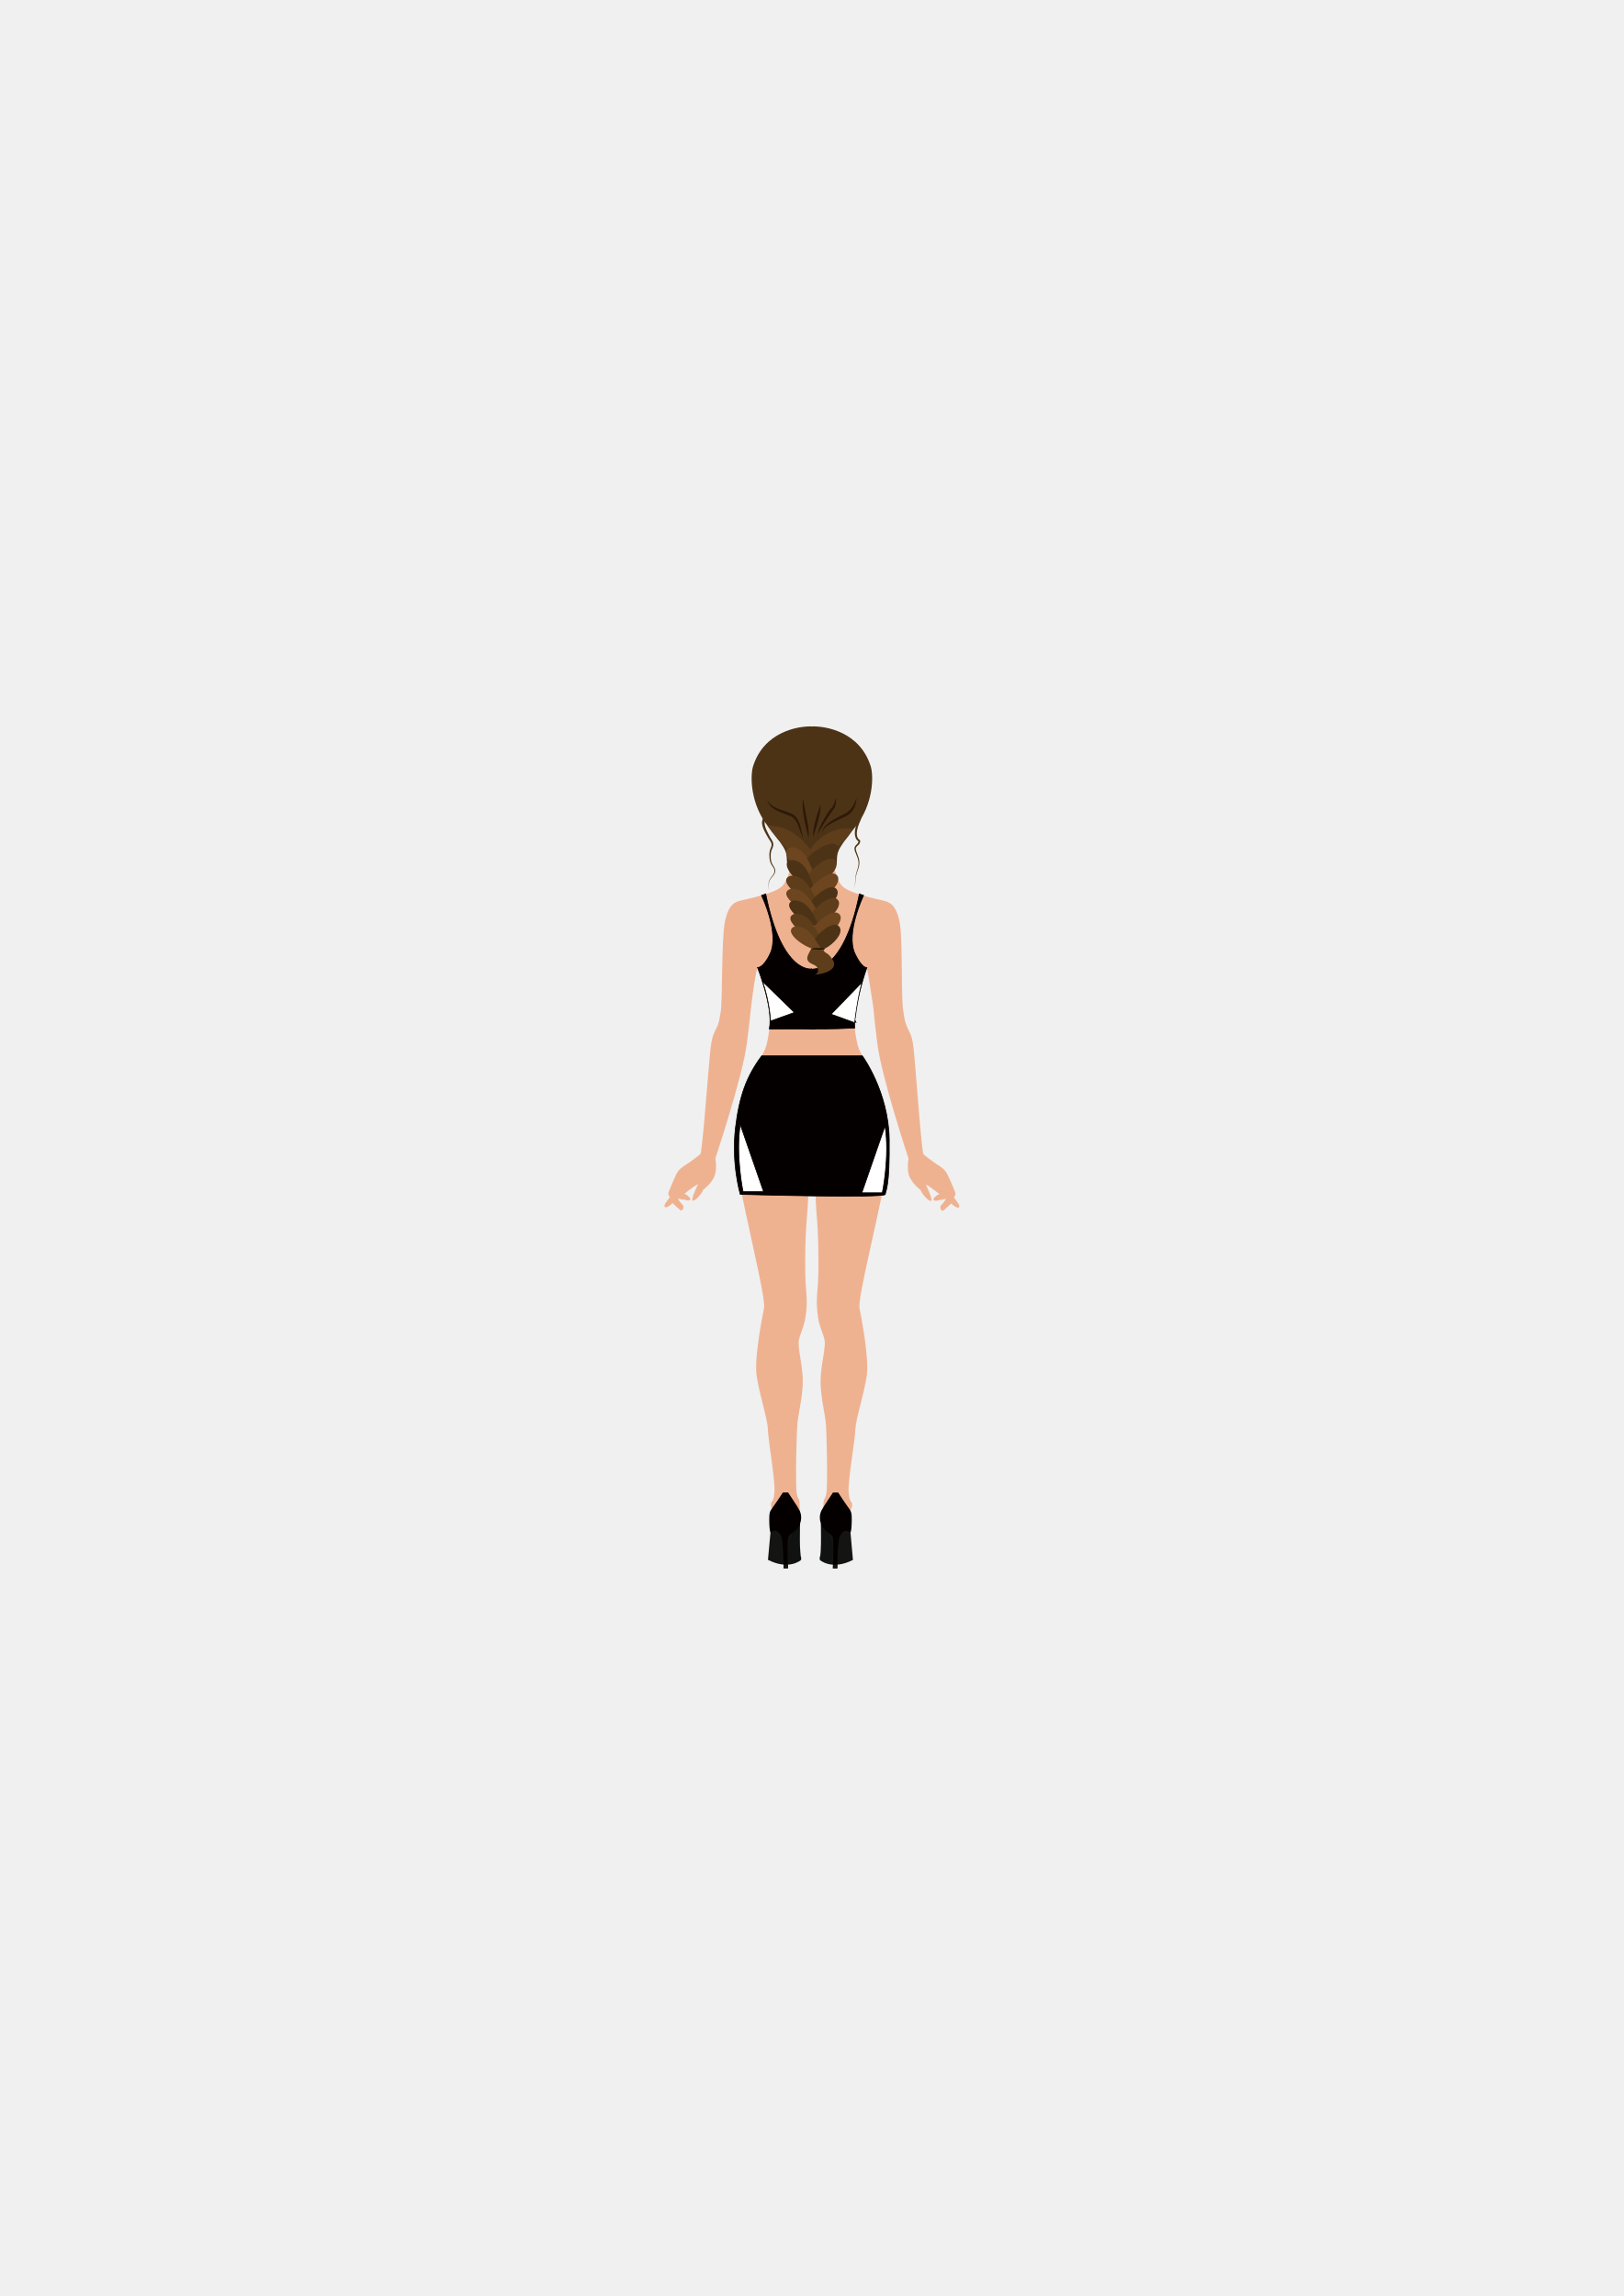
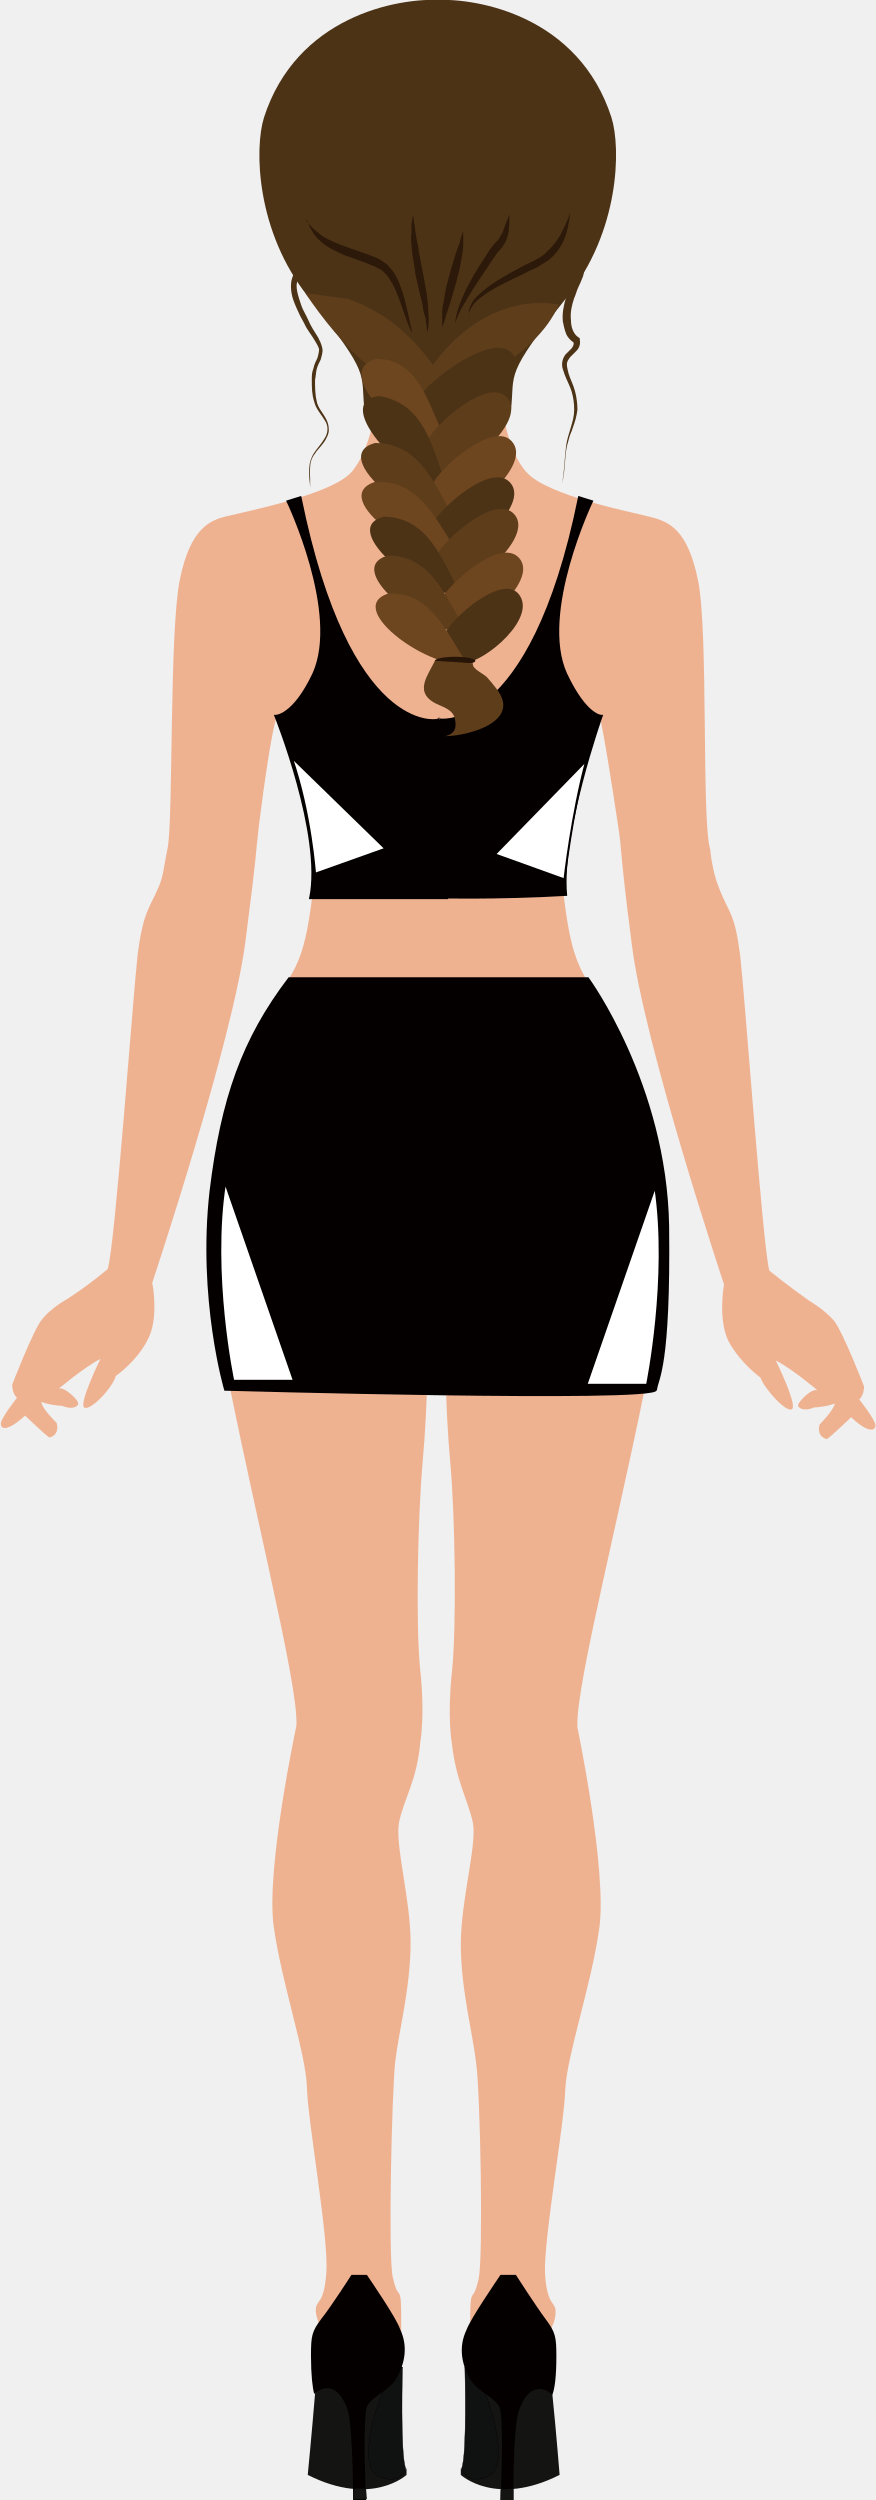
- <svg xmlns="http://www.w3.org/2000/svg" version="1.1" id="图层_1" x="0px" y="0px" width="595.28px" height="841.89px" viewBox="0 0 595.28 841.89" enable-background="new 0 0 595.28 841.89" xml:space="preserve">
+ <svg xmlns="http://www.w3.org/2000/svg" version="1.1" id="图层_1" x="0px" y="0px" viewBox="222.6 165.5 108.1 308.7" enable-background="new 222.6 165.5 108.1 308.7" xml:space="preserve">
  <g>
-     <path fill="#EFB291" d="M299.514,420.196c0,0-4.648-9.787-3.688-0.209c0.96,9.578,0.581,20.135-0.032,26.764   c-0.613,6.63-0.854,20.258-0.286,25.906s-0.01,8.84-0.01,8.84c-0.438,4.666-2.018,7-2.596,9.822s1.426,9.465,1.42,14.988   c-0.008,5.525-1.451,11.174-1.887,14.736c-0.436,3.561-0.889,23.941-0.316,26.643c0.57,2.701,0.859,1.35,1,3.071   c0.142,1.719-0.009,6.875-0.009,6.875c-6.185,10.797-9.185-0.875-9.183-1.981c0.001-1.105-1.146-1.964-1.289-3.683   c-0.142-1.719,1.007-0.614,1.299-4.909c0.291-4.298-2.275-18.671-2.414-22.847c-0.137-4.174-3.142-12.772-4.14-19.894   c-0.997-7.121,2.758-24.797,2.758-24.797c0.292-5.403-5.994-29.104-9.987-51.05c-3.994-21.944,7.797-39.314,7.797-39.314   c2.303-3.434,3.307-4.907,4.177-12.52c0.869-7.609-4.422-21.858-4.422-21.858s-0.705,1.366-2.207,13.313   c-0.646,5.146-0.108,2.153-1.702,14.553c-1.594,12.398-11.535,42.097-11.535,42.097s0.857,4.42-0.58,7.119   c-1.439,2.699-3.881,4.416-3.881,4.416c-0.432,1.472-3.164,4.416-3.881,3.924c-0.718-0.491,2.016-6.014,2.016-6.014   c-2.01,0.979-5.316,3.799-5.316,3.799s0.291-0.613,1.58,0.493c1.291,1.106,0.86,1.353,0.86,1.353   c-0.575,0.738-1.866,0.119-1.866,0.119c-1.724-0.123-2.584-0.492-2.584-0.492c0.143,0.859,1.863,2.58,1.863,2.58   c0.43,1.598-0.863,1.842-0.863,1.842c-0.43-0.247-3.011-2.707-3.011-2.707c-2.156,1.963-3.017,1.716-3.017,0.98   c0.001-0.738,2.014-3.19,2.014-3.19c-0.576-0.494-0.574-1.597-0.574-1.597s2.592-6.75,3.744-8.099   c1.148-1.351,3.088-2.454,3.088-2.454c2.803-1.838,4.957-3.677,4.957-3.677c0.865-2.762,3.055-33.516,3.707-38.857   c0.651-5.338,1.525-5.694,2.594-8.283c0.589-1.432,0.583-2.395,1.08-4.787c0.744-3.562,0.248-26.705,1.549-33.149   c1.299-6.444,3.668-7.362,6.037-7.911c2.369-0.551,12.491-2.564,15.078-5.324c2.586-2.758,3.24-8.836,3.24-8.836l15.415,0.019   c0,0,0.639,6.079,3.219,8.843c2.58,2.767,12.697,4.805,15.065,5.36c2.367,0.555,4.736,1.478,6.021,7.927   c1.283,6.446,0.395,29.65,1.468,33.152c0,0,0.169,2.563,1.07,4.789c1.315,3.252,1.935,2.949,2.573,8.291   c0.64,5.342,2.757,36.1,3.614,38.864c0,0,2.151,1.845,4.948,3.689c0,0,1.936,1.107,3.082,2.46c1.147,1.352,3.723,8.106,3.723,8.106   s0,1.104-0.576,1.596c0,0,2.007,2.459,2.006,3.196c0,0.736-0.862,0.979-3.013-0.987c0,0-2.587,2.455-3.019,2.699   c0,0-1.292-0.246-0.858-1.844c0,0,1.724-1.715,1.87-2.574c0,0-0.861,0.366-2.585,0.487c0,0-1.294,0.612-1.866-0.126   c0,0-0.431-0.246,0.863-1.35c1.291-1.104,1.58-0.488,1.58-0.488s-3.299-2.83-5.307-3.814c0,0,2.721,5.529,2,6.021   c-0.716,0.489-3.44-2.46-3.869-3.935c0,0-2.439-1.722-3.871-4.425c-1.431-2.702-0.563-7.121-0.563-7.121   s-9.872-29.721-11.437-42.122c-1.563-12.403-1.095-10.821-1.688-14.741c-1.808-11.919-2.153-13.136-2.153-13.136   s-5.327,14.237-4.475,21.849c0.852,7.614,1.853,9.09,4.146,12.528c0,0,11.75,17.398,7.705,39.334   c-4.047,21.936-10.389,45.623-10.111,51.026c0,0,3.715,17.683,2.7,24.801c-1.015,7.122-4.04,15.713-4.187,19.887   c-0.148,4.176-2.748,18.54-2.469,22.839c0.283,4.297,1.434,3.195,1.287,4.912c-0.145,1.721-1.296,2.576-1.298,3.683   c-0.001,1.105-3.028,12.768-9.187,1.958c0,0-0.139-5.156,0.008-6.876c0.145-1.721,0.43-0.37,1.007-3.068   c0.579-2.7,0.173-23.082-0.253-26.644c-0.428-3.563-1.857-9.212-1.85-14.739c0.006-5.524,2.025-12.161,1.453-14.985   c-0.571-2.822-2.146-5.162-2.572-9.826c0,0-0.571-3.195,0.01-8.843c0.584-5.646,0.373-19.276-0.225-25.907   c-0.597-6.629-0.951-17.188,0.033-26.764" />
-     <path fill="#141413" d="M293.31,558.679c0,0-3.136,5.575-3.14,9.067c-0.004,3.491,1.449,4.424,2.174,4.19   c0.726-0.231,1.363-0.774,1.363-0.774v0.81c0,0-4.27,3.986-12.158-0.014c0,0,0.457-5.081,0.916-9.966   C282.637,560.188,287.459,554.571,293.31,558.679z" />
-     <path fill="#101111" stroke="#040000" stroke-width="0.042" stroke-miterlimit="10" d="M293.31,558.679   c0,0-0.325,10.775,0.397,12.483c0,0-0.597,2.32-3.541,0.928C287.223,570.692,290.992,558.764,293.31,558.679z" />
-     <path fill="#040000" d="M288.927,547.256l-1.904-0.001c0,0-2.536,3.896-3.718,5.447c-1.182,1.552-1.283,2.149-1.287,4.554   c-0.003,2.407,0.178,4.039,0.447,4.736c0,0,2.545-2.481,4.083,1.865c0.748,2.116,0.711,11.178,0.711,11.178h1.636   c0,0-0.356-7.986,0.012-11.097c0.185-1.552,2.826-2.213,3.826-3.996c1-1.784,1.404-3.901,0.448-6.009   C292.607,552.669,289.289,547.874,288.927,547.256z" />
-     <polygon fill="#141413" points="288.845,573.74 287.254,573.698 287.259,575.035 288.895,575.035  " />
-     <path fill="#141413" d="M300.976,558.689c0,0,3.12,5.581,3.115,9.073c-0.004,3.491-1.454,4.417-2.183,4.187   c-0.726-0.233-1.36-0.776-1.36-0.776l-0.001,0.808c0,0,4.262,3.997,12.159,0.014c0,0-0.449-5.078-0.895-9.968   C311.646,560.221,306.835,554.593,300.976,558.689z" />
-     <path fill="#101111" stroke="#040000" stroke-width="0.042" stroke-miterlimit="10" d="M300.976,558.689   c0,0,0.3,10.774-0.428,12.483c0,0,0.592,2.318,3.539,0.933C307.033,570.718,303.294,558.779,300.976,558.689z" />
-     <path fill="#040000" d="M305.386,547.274l1.904,0.001c0,0,2.526,3.907,3.705,5.458c1.18,1.554,1.277,2.155,1.273,4.561   c-0.002,2.406-0.186,4.034-0.457,4.732c0,0-2.537-2.485-4.086,1.86c-0.752,2.109-0.74,11.173-0.74,11.173l-1.633-0.001   c0,0,0.375-7.985,0.014-11.101c-0.178-1.551-2.819-2.223-3.813-4.008c-0.997-1.784-1.399-3.902-0.438-6.006   C301.69,552.68,305.022,547.893,305.386,547.274z" />
-     <polygon fill="#141413" points="305.406,573.758 306.997,573.72 306.985,575.06 305.353,575.059  " />
-     <path fill="#040000" stroke="#040000" stroke-width="0.25" stroke-miterlimit="10" d="M279.257,387.148h36.897   c0,0,9.644,13.149,9.856,30.647c0.213,17.499-1.286,18.666-1.453,20.166s-53.167,0-53.167,0s-3.334-11.193-1.75-24.457   C271.014,402.016,273.623,394.668,279.257,387.148z" />
+     <path fill="#EFB291" d="M278.5,319.3c0,0-4.6-9.8-3.7-0.2c1,9.6,0.6,20.1,0,26.8c-0.6,6.6-0.9,20.3-0.3,25.9s0,8.8,0,8.8   c-0.4,4.7-2,7-2.6,9.8s1.4,9.5,1.4,15c0,5.5-1.5,11.2-1.9,14.7c-0.4,3.6-0.9,23.9-0.3,26.6c0.6,2.7,0.9,1.3,1,3.1   c0.1,1.7,0,6.9,0,6.9c-6.2,10.8-9.2-0.9-9.2-2c0-1.1-1.1-2-1.3-3.7c-0.1-1.7,1-0.6,1.3-4.9c0.3-4.3-2.3-18.7-2.4-22.8   c-0.1-4.2-3.1-12.8-4.1-19.9c-1-7.1,2.8-24.8,2.8-24.8c0.3-5.4-6-29.1-10-51c-4-21.9,7.8-39.3,7.8-39.3c2.3-3.4,3.3-4.9,4.2-12.5   c0.9-7.6-4.4-21.9-4.4-21.9s-0.7,1.4-2.2,13.3c-0.6,5.1-0.1,2.2-1.7,14.6c-1.6,12.4-11.5,42.1-11.5,42.1s0.9,4.4-0.6,7.1   c-1.4,2.7-3.9,4.4-3.9,4.4c-0.4,1.5-3.2,4.4-3.9,3.9c-0.7-0.5,2-6,2-6c-2,1-5.3,3.8-5.3,3.8s0.3-0.6,1.6,0.5   c1.3,1.1,0.9,1.4,0.9,1.4c-0.6,0.7-1.9,0.1-1.9,0.1c-1.7-0.1-2.6-0.5-2.6-0.5c0.1,0.9,1.9,2.6,1.9,2.6c0.4,1.6-0.9,1.8-0.9,1.8   c-0.4-0.2-3-2.7-3-2.7c-2.2,2-3,1.7-3,1c0-0.7,2-3.2,2-3.2c-0.6-0.5-0.6-1.6-0.6-1.6s2.6-6.8,3.7-8.1c1.1-1.4,3.1-2.5,3.1-2.5   c2.8-1.8,5-3.7,5-3.7c0.9-2.8,3.1-33.5,3.7-38.9c0.7-5.3,1.5-5.7,2.6-8.3c0.6-1.4,0.6-2.4,1.1-4.8c0.7-3.6,0.2-26.7,1.5-33.1   c1.3-6.4,3.7-7.4,6-7.9c2.4-0.6,12.5-2.6,15.1-5.3c2.6-2.8,3.2-8.8,3.2-8.8l15.4,0c0,0,0.6,6.1,3.2,8.8c2.6,2.8,12.7,4.8,15.1,5.4   c2.4,0.6,4.7,1.5,6,7.9c1.3,6.4,0.4,29.6,1.5,33.2c0,0,0.2,2.6,1.1,4.8c1.3,3.3,1.9,2.9,2.6,8.3c0.6,5.3,2.8,36.1,3.6,38.9   c0,0,2.2,1.8,4.9,3.7c0,0,1.9,1.1,3.1,2.5c1.1,1.4,3.7,8.1,3.7,8.1s0,1.1-0.6,1.6c0,0,2,2.5,2,3.2c0,0.7-0.9,1-3-1   c0,0-2.6,2.5-3,2.7c0,0-1.3-0.2-0.9-1.8c0,0,1.7-1.7,1.9-2.6c0,0-0.9,0.4-2.6,0.5c0,0-1.3,0.6-1.9-0.1c0,0-0.4-0.2,0.9-1.4   c1.3-1.1,1.6-0.5,1.6-0.5s-3.3-2.8-5.3-3.8c0,0,2.7,5.5,2,6c-0.7,0.5-3.4-2.5-3.9-3.9c0,0-2.4-1.7-3.9-4.4   c-1.4-2.7-0.6-7.1-0.6-7.1s-9.9-29.7-11.4-42.1c-1.6-12.4-1.1-10.8-1.7-14.7c-1.8-11.9-2.2-13.1-2.2-13.1s-5.3,14.2-4.5,21.8   c0.9,7.6,1.9,9.1,4.1,12.5c0,0,11.8,17.4,7.7,39.3c-4,21.9-10.4,45.6-10.1,51c0,0,3.7,17.7,2.7,24.8c-1,7.1-4,15.7-4.2,19.9   c-0.1,4.2-2.7,18.5-2.5,22.8c0.3,4.3,1.4,3.2,1.3,4.9c-0.1,1.7-1.3,2.6-1.3,3.7c0,1.1-3,12.8-9.2,2c0,0-0.1-5.2,0-6.9   c0.1-1.7,0.4-0.4,1-3.1c0.6-2.7,0.2-23.1-0.3-26.6c-0.4-3.6-1.9-9.2-1.9-14.7c0-5.5,2-12.2,1.5-15c-0.6-2.8-2.1-5.2-2.6-9.8   c0,0-0.6-3.2,0-8.8c0.6-5.6,0.4-19.3-0.2-25.9c-0.6-6.6-1-17.2,0-26.8" />
+     <path fill="#141413" d="M272.3,457.8c0,0-3.1,5.6-3.1,9.1c0,3.5,1.4,4.4,2.2,4.2c0.7-0.2,1.4-0.8,1.4-0.8v0.8c0,0-4.3,4-12.2,0   c0,0,0.5-5.1,0.9-10C261.6,459.3,266.5,453.7,272.3,457.8z" />
+     <path fill="#101111" stroke="#040000" stroke-width="4.200000e-02" stroke-miterlimit="10" d="M272.3,457.8c0,0-0.3,10.8,0.4,12.5   c0,0-0.6,2.3-3.5,0.9C266.2,469.8,270,457.9,272.3,457.8z" />
+     <path fill="#040000" d="M267.9,446.4l-1.9,0c0,0-2.5,3.9-3.7,5.4c-1.2,1.6-1.3,2.1-1.3,4.6c0,2.4,0.2,4,0.4,4.7   c0,0,2.5-2.5,4.1,1.9c0.7,2.1,0.7,11.2,0.7,11.2h1.6c0,0-0.4-8,0-11.1c0.2-1.6,2.8-2.2,3.8-4c1-1.8,1.4-3.9,0.4-6   C271.6,451.8,268.3,447,267.9,446.4z" />
+     <polygon fill="#141413" points="267.8,472.8 266.3,472.8 266.3,474.1 267.9,474.1  " />
+     <path fill="#141413" d="M280,457.8c0,0,3.1,5.6,3.1,9.1c0,3.5-1.5,4.4-2.2,4.2c-0.7-0.2-1.4-0.8-1.4-0.8l0,0.8c0,0,4.3,4,12.2,0   c0,0-0.4-5.1-0.9-10C290.6,459.3,285.8,453.7,280,457.8z" />
+     <path fill="#101111" stroke="#040000" stroke-width="4.200000e-02" stroke-miterlimit="10" d="M280,457.8c0,0,0.3,10.8-0.4,12.5   c0,0,0.6,2.3,3.5,0.9C286,469.8,282.3,457.9,280,457.8z" />
+     <path fill="#040000" d="M284.4,446.4l1.9,0c0,0,2.5,3.9,3.7,5.5c1.2,1.6,1.3,2.2,1.3,4.6c0,2.4-0.2,4-0.5,4.7c0,0-2.5-2.5-4.1,1.9   c-0.8,2.1-0.7,11.2-0.7,11.2l-1.6,0c0,0,0.4-8,0-11.1c-0.2-1.6-2.8-2.2-3.8-4c-1-1.8-1.4-3.9-0.4-6   C280.7,451.8,284,447,284.4,446.4z" />
+     <polygon fill="#141413" points="284.4,472.9 286,472.8 286,474.2 284.4,474.2  " />
+     <path fill="#040000" stroke="#040000" stroke-width="0.25" stroke-miterlimit="10" d="M258.3,286.3h36.9c0,0,9.6,13.1,9.9,30.6   c0.2,17.5-1.3,18.7-1.5,20.2s-53.2,0-53.2,0s-3.3-11.2-1.8-24.5C250,301.1,252.6,293.8,258.3,286.3z" />
    <g>
-       <path fill="#040000" stroke="#040000" stroke-width="0.25" stroke-miterlimit="10" d="M280.735,327.786l-1.552,0.545    c0,0,6.641,13.811,3.18,21.297c-2.465,5.333-4.657,5.152-4.657,5.152s5.896,14.704,4.342,22.538c8.676,0,16.863-0.02,16.863-0.02    l-1.288-22.046C297.623,355.253,286.724,357.378,280.735,327.786z" />
-       <path fill="#040000" stroke="#040000" stroke-width="0.25" stroke-miterlimit="10" d="M315.059,327.786l1.552,0.545    c0,0-6.641,13.811-3.181,21.297c2.466,5.333,4.38,5.199,4.38,5.199s-5.086,14.426-4.443,22.126    c-8.581,0.488-16.483,0.346-16.483,0.346l0.74-22.046C297.623,355.253,309.07,357.378,315.059,327.786z" />
+       <path fill="#040000" stroke="#040000" stroke-width="0.25" stroke-miterlimit="10" d="M259.7,226.9l-1.6,0.5    c0,0,6.6,13.8,3.2,21.3c-2.5,5.3-4.7,5.2-4.7,5.2s5.9,14.7,4.3,22.5c8.7,0,16.9,0,16.9,0l-1.3-22    C276.6,254.4,265.7,256.5,259.7,226.9z" />
+       <path fill="#040000" stroke="#040000" stroke-width="0.25" stroke-miterlimit="10" d="M294.1,226.9l1.6,0.5c0,0-6.6,13.8-3.2,21.3    c2.5,5.3,4.4,5.2,4.4,5.2s-5.1,14.4-4.4,22.1c-8.6,0.5-16.5,0.3-16.5,0.3l0.7-22C276.6,254.4,288.1,256.5,294.1,226.9z" />
    </g>
-     <path fill="#FFFFFF" stroke="#040000" stroke-width="0.25" stroke-miterlimit="10" d="M315.974,360.253l-11.25,11.625l8.596,3.116   C313.319,374.994,314.224,366.878,315.974,360.253z" />
-     <path fill="#FFFFFF" stroke="#040000" stroke-width="0.25" stroke-miterlimit="10" d="M279.599,359.94l11.625,11.313l-8.688,3.116   C282.536,374.369,282.036,366.815,279.599,359.94z" />
-     <path fill="#FFFFFF" stroke="#040000" stroke-width="0.25" stroke-miterlimit="10" d="M324.474,412.888l-8.5,24.49h7.488   C323.462,437.378,326.224,424.148,324.474,412.888z" />
-     <path fill="#FFFFFF" stroke="#040000" stroke-width="0.25" stroke-miterlimit="10" d="M271.398,412.388l8.5,24.49h-7.488   C272.41,436.878,269.648,423.648,271.398,412.388z" />
+     <path fill="#FFFFFF" stroke="#040000" stroke-width="0.25" stroke-miterlimit="10" d="M295,259.4L283.7,271l8.6,3.1   C292.3,274.1,293.2,266,295,259.4z" />
+     <path fill="#FFFFFF" stroke="#040000" stroke-width="0.25" stroke-miterlimit="10" d="M258.6,259l11.6,11.3l-8.7,3.1   C261.5,273.5,261,265.9,258.6,259z" />
+     <path fill="#FFFFFF" stroke="#040000" stroke-width="0.25" stroke-miterlimit="10" d="M303.5,312l-8.5,24.5h7.5   C302.5,336.5,305.2,323.3,303.5,312z" />
+     <path fill="#FFFFFF" stroke="#040000" stroke-width="0.25" stroke-miterlimit="10" d="M250.4,311.5l8.5,24.5h-7.5   C251.4,336,248.6,322.8,250.4,311.5z" />
    <g>
-       <path fill="#4D3316" d="M280.811,300.232c0,0-0.063,0.093-0.18,0.268c-0.12,0.192-0.18,0.325-0.269,0.67    c-0.063,0.32-0.085,0.737-0.001,1.232c0.082,0.494,0.264,1.056,0.515,1.657c0.249,0.604,0.578,1.243,0.928,1.937    c0.313,0.715,0.743,1.322,1.195,2.09c0.206,0.387,0.435,0.789,0.503,1.311c0.057,0.455-0.052,1.021-0.238,1.434    c-0.181,0.432-0.39,0.809-0.507,1.204c-0.11,0.35-0.148,0.865-0.203,1.284c-0.019,0.847-0.021,1.752,0.22,2.569    c0.146,0.849,0.756,1.475,1.159,2.259c0.183,0.392,0.341,0.832,0.28,1.268c-0.029,0.463-0.184,0.791-0.395,1.166    c-0.422,0.682-0.963,1.177-1.334,1.729c-0.379,0.55-0.586,1.117-0.609,1.675c-0.055,0.543-0.029,1.015-0.018,1.409    c0.035,0.785,0.033,1.234,0.033,1.234s-0.014-0.449-0.076-1.232c-0.025-0.389-0.068-0.876-0.031-1.422    c0-0.544,0.199-1.183,0.571-1.751c0.362-0.579,0.894-1.107,1.262-1.755c0.38-0.635,0.464-1.483,0.036-2.175    c-0.38-0.693-1.068-1.37-1.27-2.293c-0.287-0.878-0.319-1.798-0.326-2.739c0.049-0.469,0.047-0.862,0.174-1.375    c0.123-0.468,0.336-0.884,0.481-1.272c0.149-0.404,0.208-0.724,0.156-1.133c-0.052-0.346-0.257-0.708-0.459-1.049    c-0.426-0.669-0.956-1.385-1.286-2.079c-0.369-0.673-0.731-1.321-1.02-1.953c-0.289-0.632-0.515-1.244-0.635-1.827    c-0.121-0.583-0.121-1.134-0.046-1.584c0.069-0.426,0.273-0.864,0.377-1.024c0.111-0.179,0.171-0.274,0.171-0.274L280.811,300.232    z" />
+       <path fill="#4D3316" d="M259.8,199.3c0,0-0.1,0.1-0.2,0.3c-0.1,0.2-0.2,0.3-0.3,0.7c-0.1,0.3-0.1,0.7,0,1.2    c0.1,0.5,0.3,1.1,0.5,1.7c0.2,0.6,0.6,1.2,0.9,1.9c0.3,0.7,0.7,1.3,1.2,2.1c0.2,0.4,0.4,0.8,0.5,1.3c0.1,0.5-0.1,1-0.2,1.4    c-0.2,0.4-0.4,0.8-0.5,1.2c-0.1,0.4-0.1,0.9-0.2,1.3c0,0.8,0,1.8,0.2,2.6c0.1,0.8,0.8,1.5,1.2,2.3c0.2,0.4,0.3,0.8,0.3,1.3    c0,0.5-0.2,0.8-0.4,1.2c-0.4,0.7-1,1.2-1.3,1.7c-0.4,0.5-0.6,1.1-0.6,1.7c-0.1,0.5,0,1,0,1.4c0,0.8,0,1.2,0,1.2s0-0.4-0.1-1.2    c0-0.4-0.1-0.9,0-1.4c0-0.5,0.2-1.2,0.6-1.8c0.4-0.6,0.9-1.1,1.3-1.8c0.4-0.6,0.5-1.5,0-2.2c-0.4-0.7-1.1-1.4-1.3-2.3    c-0.3-0.9-0.3-1.8-0.3-2.7c0-0.5,0-0.9,0.2-1.4c0.1-0.5,0.3-0.9,0.5-1.3c0.1-0.4,0.2-0.7,0.2-1.1c-0.1-0.3-0.3-0.7-0.5-1    c-0.4-0.7-1-1.4-1.3-2.1c-0.4-0.7-0.7-1.3-1-2s-0.5-1.2-0.6-1.8c-0.1-0.6-0.1-1.1,0-1.6c0.1-0.4,0.3-0.9,0.4-1    c0.1-0.2,0.2-0.3,0.2-0.3L259.8,199.3z" />
    </g>
    <g>
-       <path fill="#4D3316" d="M314.006,297.891c0.109-0.004,0.242-0.007,0.416,0.006c0.152,0.018,0.308,0.04,0.473,0.101    c0.324,0.099,0.672,0.404,0.791,0.752c0.231,0.691,0.047,1.222-0.09,1.715c-0.152,0.489-0.383,0.951-0.566,1.367    c-0.181,0.42-0.342,0.859-0.477,1.302c-0.267,0.884-0.453,1.803-0.425,2.697c0.02,0.889,0.327,1.761,1.05,2.187l0.129,0.077    l0.026,0.154c0.077,0.455-0.097,0.982-0.388,1.313c-0.283,0.336-0.601,0.563-0.838,0.821c-0.232,0.255-0.365,0.534-0.359,0.862    c0.012,0.31,0.135,0.714,0.243,1.063c0.225,0.707,0.554,1.421,0.78,2.175c0.231,0.745,0.338,1.574,0.261,2.342    c-0.067,0.799-0.302,1.549-0.563,2.277c-0.129,0.362-0.271,0.728-0.385,1.085c-0.114,0.372-0.195,0.745-0.254,1.121    c-0.252,1.514-0.242,3.079-0.606,4.583c0.321-1.514,0.265-3.067,0.476-4.604c0.168-1.552,1.002-2.963,1.041-4.473    c0.045-0.773-0.08-1.498-0.324-2.218c-0.242-0.718-0.588-1.398-0.857-2.153c-0.128-0.382-0.259-0.718-0.307-1.179    c-0.039-0.45,0.166-0.925,0.445-1.241c0.275-0.32,0.581-0.564,0.781-0.832c0.198-0.267,0.273-0.535,0.218-0.849l0.155,0.231    c-0.471-0.271-0.865-0.7-1.086-1.189c-0.232-0.488-0.328-1.009-0.362-1.517c-0.06-1.021,0.118-2.008,0.374-2.959    c0.131-0.478,0.286-0.941,0.471-1.405c0.189-0.464,0.371-0.869,0.489-1.299c0.12-0.41,0.177-0.876,0.069-1.099    c-0.051-0.104-0.099-0.144-0.229-0.187c-0.062-0.021-0.146-0.031-0.229-0.038c-0.064-0.003-0.172-0.001-0.301,0.01    L314.006,297.891z" />
+       <path fill="#4D3316" d="M293,197c0.1,0,0.2,0,0.4,0c0.2,0,0.3,0,0.5,0.1c0.3,0.1,0.7,0.4,0.8,0.8c0.2,0.7,0,1.2-0.1,1.7    c-0.2,0.5-0.4,1-0.6,1.4c-0.2,0.4-0.3,0.9-0.5,1.3c-0.3,0.9-0.5,1.8-0.4,2.7c0,0.9,0.3,1.8,1,2.2l0.1,0.1l0,0.2    c0.1,0.5-0.1,1-0.4,1.3c-0.3,0.3-0.6,0.6-0.8,0.8c-0.2,0.3-0.4,0.5-0.4,0.9c0,0.3,0.1,0.7,0.2,1.1c0.2,0.7,0.6,1.4,0.8,2.2    c0.2,0.7,0.3,1.6,0.3,2.3c-0.1,0.8-0.3,1.5-0.6,2.3c-0.1,0.4-0.3,0.7-0.4,1.1c-0.1,0.4-0.2,0.7-0.3,1.1c-0.3,1.5-0.2,3.1-0.6,4.6    c0.3-1.5,0.3-3.1,0.5-4.6c0.2-1.6,1-3,1-4.5c0-0.8-0.1-1.5-0.3-2.2c-0.2-0.7-0.6-1.4-0.9-2.2c-0.1-0.4-0.3-0.7-0.3-1.2    c0-0.5,0.2-0.9,0.4-1.2c0.3-0.3,0.6-0.6,0.8-0.8c0.2-0.3,0.3-0.5,0.2-0.8l0.2,0.2c-0.5-0.3-0.9-0.7-1.1-1.2    c-0.2-0.5-0.3-1-0.4-1.5c-0.1-1,0.1-2,0.4-3c0.1-0.5,0.3-0.9,0.5-1.4c0.2-0.5,0.4-0.9,0.5-1.3c0.1-0.4,0.2-0.9,0.1-1.1    c-0.1-0.1-0.1-0.1-0.2-0.2c-0.1,0-0.1,0-0.2,0c-0.1,0-0.2,0-0.3,0L293,197z" />
    </g>
    <g>
-       <path fill="#4D3316" d="M306.719,317.004l-9.183,4.103l-0.26-54.732c5.644-0.265,17.933,2.061,21.91,14.5    c1.199,3.75,0.965,14.125-5.535,22.25C305.799,312.94,307.169,312.289,306.719,317.004" />
-       <path fill="#4D3316" d="M288.587,317.004l9.183,4.103l0.26-54.732c-5.644-0.265-17.933,2.061-21.91,14.5    c-1.199,3.75-0.965,14.125,5.535,22.25C289.507,312.94,288.137,312.289,288.587,317.004" />
+       <path fill="#4D3316" d="M285.7,216.1l-9.2,4.1l-0.3-54.7c5.6-0.3,17.9,2.1,21.9,14.5c1.2,3.8,1,14.1-5.5,22.2    C284.8,212,286.2,211.4,285.7,216.1" />
+       <path fill="#4D3316" d="M267.6,216.1l9.2,4.1l0.3-54.7c-5.6-0.3-17.9,2.1-21.9,14.5c-1.2,3.8-1,14.1,5.5,22.2    C268.5,212,267.1,211.4,267.6,216.1" />
    </g>
-     <path fill="#5E3D1B" d="M296.401,312.545c0.855-1.941,6.916-10.066,16.155-8.584c-2.833,6.667-13.081,11.22-15.514,11.363" />
-     <path fill="#5E3D1B" d="M281.257,302.611c4.217,6.201,11.052,14.121,17.853,12.09c-2.686-4.434-6.219-9.156-12.744-11.35" />
-     <path fill="#4D3316" d="M295.333,315.557c0.877-1.983,8.891-8.092,11.394-5.676c3.374,3.256-7.277,10.051-9.769,10.197" />
-     <path fill="#6D451F" d="M290.082,310.667c-6.188,1.552,4.688,11.63,8.869,10.569C296.612,317.146,295.771,310.798,290.082,310.667" />
-     <path fill="#5E3D1B" d="M296.401,320.771c0.877-1.983,7.499-7.854,9.807-5.252c2.667,3.007-5.69,9.626-8.182,9.772" />
-     <path fill="#4D3316" d="M290.443,315.291c-6.34,0.719,4.005,11.439,8.29,10.941C296.957,321.87,296.064,316.175,290.443,315.291" />
-     <path fill="#6D451F" d="M297.026,326.197c0.877-1.984,7.499-7.854,9.807-5.252c2.667,3.008-5.69,9.626-8.182,9.772" />
-     <path fill="#5E3D1B" d="M289.937,321.106c-6.149,1.702,5.747,10.671,9.901,9.508C297.4,326.584,295.626,321.099,289.937,321.106" />
-     <path fill="#4D3316" d="M297.043,331.068c0.855-1.94,7.322-7.684,9.575-5.137c2.604,2.941-5.557,9.416-7.989,9.56" />
-     <path fill="#6D451F" d="M289.899,325.902c-6.057,2.008,6.272,10.371,10.363,9.002C297.627,331.001,295.581,325.611,289.899,325.902   " />
-     <path fill="#5E3D1B" d="M297.536,335.039c0.856-1.939,7.323-7.684,9.576-5.137c2.604,2.941-5.557,9.416-7.989,9.56" />
-     <path fill="#4D3316" d="M291.015,330.15c-6.035,1.545,5.403,10.549,9.481,9.493C298.195,335.654,296.57,330.254,291.015,330.15" />
-     <path fill="#6D451F" d="M298.146,340.349c0.856-1.94,7.323-7.685,9.576-5.138c2.604,2.941-5.557,9.416-7.989,9.56" />
-     <path fill="#5E3D1B" d="M291.456,335.028c-6.005,1.665,5.611,10.438,9.668,9.301C298.744,340.387,297.011,335.021,291.456,335.028" />
-     <path fill="#4D3316" d="M298.476,344.654c0.816-1.882,6.985-7.449,9.135-4.98c2.484,2.852-4.149,8.387-6.469,8.525" />
-     <path fill="#6D451F" d="M291.489,339.662c-5.643,1.904,5.843,9.834,9.652,8.537C298.688,344.498,296.781,339.386,291.489,339.662" />
-     <ellipse fill="#261507" cx="299.838" cy="348.04" rx="2.521" ry="0.45" />
-     <path fill="#5E3D1B" d="M297.317,348.04c-0.804,1.733-2.533,3.667-0.201,5.106c1.031,0.637,2.455,0.832,2.725,2.204   c0.22,1.115-0.139,1.699-1.211,2.026c2.073-0.035,7.738-1.158,7.15-4.316c-0.186-0.997-1.274-2.226-1.921-2.938   c-0.448-0.494-1.984-1.052-1.833-1.75" />
+     <path fill="#5E3D1B" d="M275.4,211.7c0.9-1.9,6.9-10.1,16.2-8.6c-2.8,6.7-13.1,11.2-15.5,11.4" />
+     <path fill="#5E3D1B" d="M260.3,201.7c4.2,6.2,11.1,14.1,17.9,12.1c-2.7-4.4-6.2-9.2-12.7-11.4" />
+     <path fill="#4D3316" d="M274.3,214.7c0.9-2,8.9-8.1,11.4-5.7c3.4,3.3-7.3,10.1-9.8,10.2" />
+     <path fill="#6D451F" d="M269.1,209.8c-6.2,1.6,4.7,11.6,8.9,10.6C275.6,216.3,274.8,209.9,269.1,209.8" />
+     <path fill="#5E3D1B" d="M275.4,219.9c0.9-2,7.5-7.9,9.8-5.3c2.7,3-5.7,9.6-8.2,9.8" />
+     <path fill="#4D3316" d="M269.4,214.4c-6.3,0.7,4,11.4,8.3,10.9C276,221,275.1,215.3,269.4,214.4" />
+     <path fill="#6D451F" d="M276,225.3c0.9-2,7.5-7.9,9.8-5.3c2.7,3-5.7,9.6-8.2,9.8" />
+     <path fill="#5E3D1B" d="M268.9,220.2c-6.1,1.7,5.7,10.7,9.9,9.5C276.4,225.7,274.6,220.2,268.9,220.2" />
+     <path fill="#4D3316" d="M276,230.2c0.9-1.9,7.3-7.7,9.6-5.1c2.6,2.9-5.6,9.4-8,9.6" />
+     <path fill="#6D451F" d="M268.9,225c-6.1,2,6.3,10.4,10.4,9C276.6,230.1,274.6,224.7,268.9,225" />
+     <path fill="#5E3D1B" d="M276.5,234.1c0.9-1.9,7.3-7.7,9.6-5.1c2.6,2.9-5.6,9.4-8,9.6" />
+     <path fill="#4D3316" d="M270,229.3c-6,1.5,5.4,10.5,9.5,9.5C277.2,234.8,275.6,229.4,270,229.3" />
+     <path fill="#6D451F" d="M277.1,239.5c0.9-1.9,7.3-7.7,9.6-5.1c2.6,2.9-5.6,9.4-8,9.6" />
+     <path fill="#5E3D1B" d="M270.5,234.1c-6,1.7,5.6,10.4,9.7,9.3C277.7,239.5,276,234.1,270.5,234.1" />
+     <path fill="#4D3316" d="M277.5,243.8c0.8-1.9,7-7.4,9.1-5c2.5,2.9-4.1,8.4-6.5,8.5" />
+     <path fill="#6D451F" d="M270.5,238.8c-5.6,1.9,5.8,9.8,9.7,8.5C277.7,243.6,275.8,238.5,270.5,238.8" />
+     <ellipse fill="#261507" cx="278.8" cy="247.1" rx="2.5" ry="0.5" />
+     <path fill="#5E3D1B" d="M276.3,247.1c-0.8,1.7-2.5,3.7-0.2,5.1c1,0.6,2.5,0.8,2.7,2.2c0.2,1.1-0.1,1.7-1.2,2c2.1,0,7.7-1.2,7.1-4.3   c-0.2-1-1.3-2.2-1.9-2.9c-0.4-0.5-2-1.1-1.8-1.8" />
    <g>
-       <path fill="#2C1909" d="M281.257,293.374c0,0,0.046,0.066,0.134,0.191c0.091,0.12,0.205,0.317,0.379,0.534    c0.176,0.216,0.381,0.475,0.668,0.73c0.277,0.259,0.607,0.531,0.997,0.781c0.771,0.517,1.772,0.938,2.896,1.322    c1.117,0.393,2.368,0.75,3.577,1.298c0.291,0.14,0.618,0.277,0.907,0.46c0.334,0.202,0.59,0.429,0.834,0.687    c0.482,0.51,0.828,1.089,1.1,1.659c0.523,1.152,0.786,2.267,1.004,3.21c0.205,0.948,0.359,1.734,0.506,2.277    c0.135,0.546,0.236,0.854,0.236,0.854s-0.169-0.277-0.402-0.796c-0.227-0.521-0.518-1.28-0.846-2.188    c-0.328-0.904-0.688-1.969-1.242-2.98c-0.277-0.502-0.604-0.991-1.016-1.383c-0.199-0.194-0.439-0.377-0.655-0.506    c-0.255-0.157-0.528-0.262-0.819-0.396c-1.151-0.482-2.369-0.874-3.508-1.34c-1.136-0.454-2.185-1.017-2.942-1.689    c-0.383-0.326-0.7-0.669-0.931-1.003c-0.246-0.323-0.41-0.641-0.546-0.895c-0.14-0.251-0.19-0.47-0.25-0.61    C281.285,293.45,281.257,293.374,281.257,293.374z" />
+       <path fill="#2C1909" d="M260.3,192.5c0,0,0,0.1,0.1,0.2c0.1,0.1,0.2,0.3,0.4,0.5c0.2,0.2,0.4,0.5,0.7,0.7c0.3,0.3,0.6,0.5,1,0.8    c0.8,0.5,1.8,0.9,2.9,1.3c1.1,0.4,2.4,0.8,3.6,1.3c0.3,0.1,0.6,0.3,0.9,0.5c0.3,0.2,0.6,0.4,0.8,0.7c0.5,0.5,0.8,1.1,1.1,1.7    c0.5,1.2,0.8,2.3,1,3.2c0.2,0.9,0.4,1.7,0.5,2.3c0.1,0.5,0.2,0.9,0.2,0.9s-0.2-0.3-0.4-0.8c-0.2-0.5-0.5-1.3-0.8-2.2    c-0.3-0.9-0.7-2-1.2-3c-0.3-0.5-0.6-1-1-1.4c-0.2-0.2-0.4-0.4-0.7-0.5c-0.3-0.2-0.5-0.3-0.8-0.4c-1.2-0.5-2.4-0.9-3.5-1.3    c-1.1-0.5-2.2-1-2.9-1.7c-0.4-0.3-0.7-0.7-0.9-1c-0.2-0.3-0.4-0.6-0.5-0.9c-0.1-0.3-0.2-0.5-0.2-0.6    C260.3,192.6,260.3,192.5,260.3,192.5z" />
    </g>
    <g>
-       <path fill="#2C1909" d="M301.564,305.545c0.018-0.002-0.131-0.278-0.072-0.828c0.066-0.543,0.449-1.26,1.082-1.931    c1.28-1.349,3.42-2.542,5.543-3.604c0.532-0.263,1.064-0.523,1.568-0.791c0.248-0.133,0.495-0.274,0.695-0.406    c0.25-0.162,0.457-0.32,0.646-0.472c0.795-0.661,1.377-1.455,1.792-2.206c0.409-0.754,0.699-1.438,0.897-1.919    c0.184-0.486,0.31-0.764,0.31-0.764c0.001,0,0.002,0.304-0.071,0.825c-0.063,0.523-0.174,1.277-0.496,2.15    c-0.324,0.864-0.894,1.86-1.8,2.651c-0.239,0.203-0.479,0.393-0.708,0.548c-0.272,0.193-0.537,0.328-0.805,0.47    c-0.534,0.272-1.073,0.525-1.609,0.78c-2.148,0.993-4.283,1.998-5.629,3.096c-0.679,0.532-1.12,1.123-1.257,1.607    c-0.075,0.24-0.099,0.437-0.095,0.578C301.563,305.471,301.564,305.545,301.564,305.545z" />
+       <path fill="#2C1909" d="M280.6,204.7c0,0-0.1-0.3-0.1-0.8c0.1-0.5,0.4-1.3,1.1-1.9c1.3-1.3,3.4-2.5,5.5-3.6    c0.5-0.3,1.1-0.5,1.6-0.8c0.2-0.1,0.5-0.3,0.7-0.4c0.2-0.2,0.5-0.3,0.6-0.5c0.8-0.7,1.4-1.5,1.8-2.2c0.4-0.8,0.7-1.4,0.9-1.9    c0.2-0.5,0.3-0.8,0.3-0.8c0,0,0,0.3-0.1,0.8c-0.1,0.5-0.2,1.3-0.5,2.1c-0.3,0.9-0.9,1.9-1.8,2.7c-0.2,0.2-0.5,0.4-0.7,0.5    c-0.3,0.2-0.5,0.3-0.8,0.5c-0.5,0.3-1.1,0.5-1.6,0.8c-2.1,1-4.3,2-5.6,3.1c-0.7,0.5-1.1,1.1-1.3,1.6c-0.1,0.2-0.1,0.4-0.1,0.6    C280.6,204.6,280.6,204.7,280.6,204.7z" />
    </g>
    <g>
-       <path fill="#2C1909" d="M296.401,307.378c0,0-0.051-0.227-0.14-0.623c-0.039-0.198-0.086-0.439-0.14-0.716    c-0.038-0.28-0.14-0.579-0.21-0.912c-0.08-0.331-0.165-0.688-0.242-1.064c-0.096-0.381-0.201-0.781-0.291-1.199    c-0.191-0.83-0.389-1.73-0.574-2.626c-0.15-0.91-0.343-1.807-0.417-2.678c-0.113-0.859-0.153-1.675-0.132-2.378    c0.005-0.35-0.012-0.666,0.043-0.952c0.043-0.282,0.08-0.528,0.111-0.73c0.074-0.397,0.116-0.625,0.116-0.625    s0.03,0.23,0.083,0.635c0.02,0.198,0.045,0.438,0.072,0.715c0.01,0.272,0.098,0.582,0.146,0.918    c0.061,0.335,0.125,0.697,0.18,1.079c0.083,0.383,0.174,0.785,0.25,1.203c0.168,0.836,0.348,1.729,0.527,2.62    c0.166,0.903,0.346,1.797,0.457,2.658c0.133,0.849,0.213,1.662,0.238,2.367c0.062,0.698,0.004,1.27-0.021,1.674    C296.422,307.147,296.401,307.378,296.401,307.378z" />
+       <path fill="#2C1909" d="M275.4,206.5c0,0-0.1-0.2-0.1-0.6c0-0.2-0.1-0.4-0.1-0.7c0-0.3-0.1-0.6-0.2-0.9c-0.1-0.3-0.2-0.7-0.2-1.1    c-0.1-0.4-0.2-0.8-0.3-1.2c-0.2-0.8-0.4-1.7-0.6-2.6c-0.1-0.9-0.3-1.8-0.4-2.7c-0.1-0.9-0.2-1.7-0.1-2.4c0-0.4,0-0.7,0-1    c0-0.3,0.1-0.5,0.1-0.7c0.1-0.4,0.1-0.6,0.1-0.6s0,0.2,0.1,0.6c0,0.2,0,0.4,0.1,0.7c0,0.3,0.1,0.6,0.1,0.9    c0.1,0.3,0.1,0.7,0.2,1.1c0.1,0.4,0.2,0.8,0.2,1.2c0.2,0.8,0.3,1.7,0.5,2.6c0.2,0.9,0.3,1.8,0.5,2.7c0.1,0.8,0.2,1.7,0.2,2.4    c0.1,0.7,0,1.3,0,1.7C275.4,206.3,275.4,206.5,275.4,206.5z" />
    </g>
    <g>
-       <path fill="#2C1909" d="M306.526,292.624c0,0-0.015,0.241-0.041,0.664c-0.022,0.42-0.011,1.019-0.134,1.764    c-0.061,0.357-0.207,0.833-0.4,1.186c-0.22,0.435-0.534,0.802-0.806,1.123c-0.27,0.332-0.488,0.673-0.757,1.08    c-0.258,0.394-0.52,0.794-0.781,1.193c-1.059,1.585-2.097,3.175-2.788,4.417c-0.728,1.226-0.981,2.16-0.981,2.16    s0-0.242,0.068-0.663s0.234-1.008,0.479-1.697c0.501-1.374,1.414-3.089,2.414-4.731c0.254-0.405,0.51-0.812,0.76-1.211    c0.234-0.39,0.528-0.825,0.844-1.176c0.311-0.359,0.595-0.629,0.779-0.917c0.223-0.357,0.367-0.608,0.486-0.947    c0.23-0.647,0.412-1.236,0.574-1.634c0.075-0.204,0.143-0.355,0.202-0.455C306.498,292.678,306.526,292.624,306.526,292.624z" />
+       <path fill="#2C1909" d="M285.5,191.7c0,0,0,0.2,0,0.7c0,0.4,0,1-0.1,1.8c-0.1,0.4-0.2,0.8-0.4,1.2c-0.2,0.4-0.5,0.8-0.8,1.1    c-0.3,0.3-0.5,0.7-0.8,1.1c-0.3,0.4-0.5,0.8-0.8,1.2c-1.1,1.6-2.1,3.2-2.8,4.4c-0.7,1.2-1,2.2-1,2.2s0-0.2,0.1-0.7s0.2-1,0.5-1.7    c0.5-1.4,1.4-3.1,2.4-4.7c0.3-0.4,0.5-0.8,0.8-1.2c0.2-0.4,0.5-0.8,0.8-1.2c0.3-0.4,0.6-0.6,0.8-0.9c0.2-0.4,0.4-0.6,0.5-0.9    c0.2-0.6,0.4-1.2,0.6-1.6c0.1-0.2,0.1-0.4,0.2-0.5C285.5,191.8,285.5,191.7,285.5,191.7z" />
    </g>
    <g>
-       <path fill="#2C1909" d="M300.776,294.874c0,0,0.017,0.193,0.044,0.53c0.037,0.338,0.035,0.815-0.039,1.404    c-0.045,0.599-0.166,1.258-0.307,1.967c-0.134,0.711-0.334,1.446-0.52,2.19c-0.205,0.733-0.42,1.468-0.633,2.146    c-0.207,0.682-0.43,1.312-0.596,1.853c-0.084,0.271-0.172,0.52-0.25,0.74c-0.061,0.223-0.112,0.416-0.155,0.575    c-0.097,0.327-0.153,0.515-0.153,0.515s-0.022-0.188-0.045-0.53c-0.036-0.347-0.031-0.84,0.041-1.414    c0.043-0.587,0.164-1.249,0.305-1.957c0.133-0.711,0.335-1.446,0.521-2.19c0.205-0.733,0.421-1.468,0.633-2.146    c0.207-0.682,0.432-1.313,0.594-1.843c0.092-0.269,0.176-0.516,0.25-0.734c0.061-0.229,0.113-0.428,0.157-0.591    C300.721,295.061,300.776,294.874,300.776,294.874z" />
+       <path fill="#2C1909" d="M279.8,194c0,0,0,0.2,0,0.5c0,0.3,0,0.8,0,1.4c0,0.6-0.2,1.3-0.3,2c-0.1,0.7-0.3,1.4-0.5,2.2    c-0.2,0.7-0.4,1.5-0.6,2.1c-0.2,0.7-0.4,1.3-0.6,1.9c-0.1,0.3-0.2,0.5-0.2,0.7c-0.1,0.2-0.1,0.4-0.2,0.6c-0.1,0.3-0.2,0.5-0.2,0.5    s0-0.2,0-0.5c0-0.3,0-0.8,0-1.4c0-0.6,0.2-1.2,0.3-2c0.1-0.7,0.3-1.4,0.5-2.2c0.2-0.7,0.4-1.5,0.6-2.1c0.2-0.7,0.4-1.3,0.6-1.8    c0.1-0.3,0.2-0.5,0.2-0.7c0.1-0.2,0.1-0.4,0.2-0.6C279.7,194.2,279.8,194,279.8,194z" />
    </g>
  </g>
</svg>
